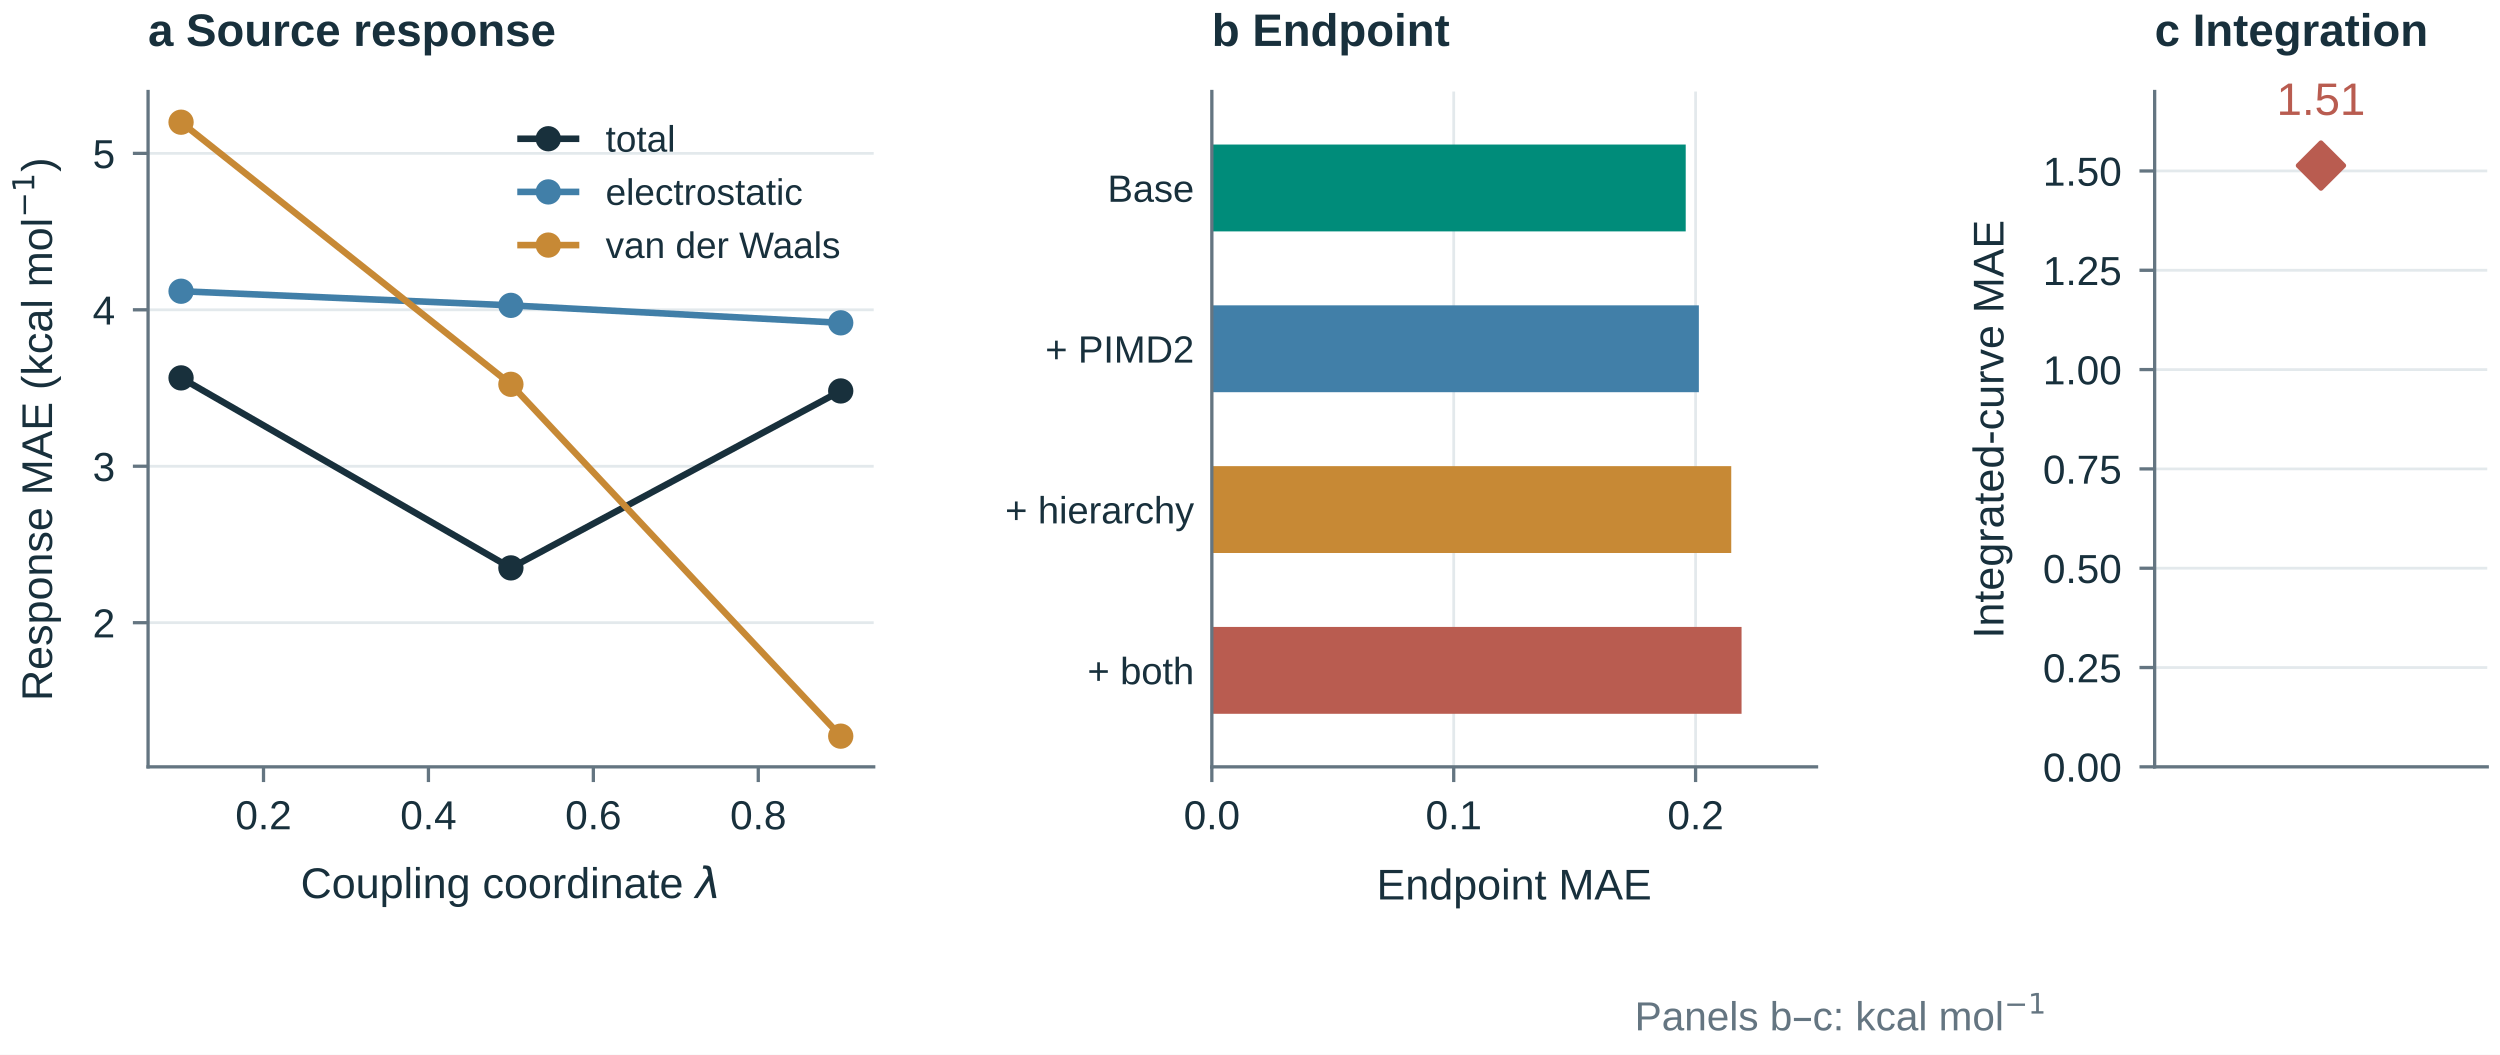
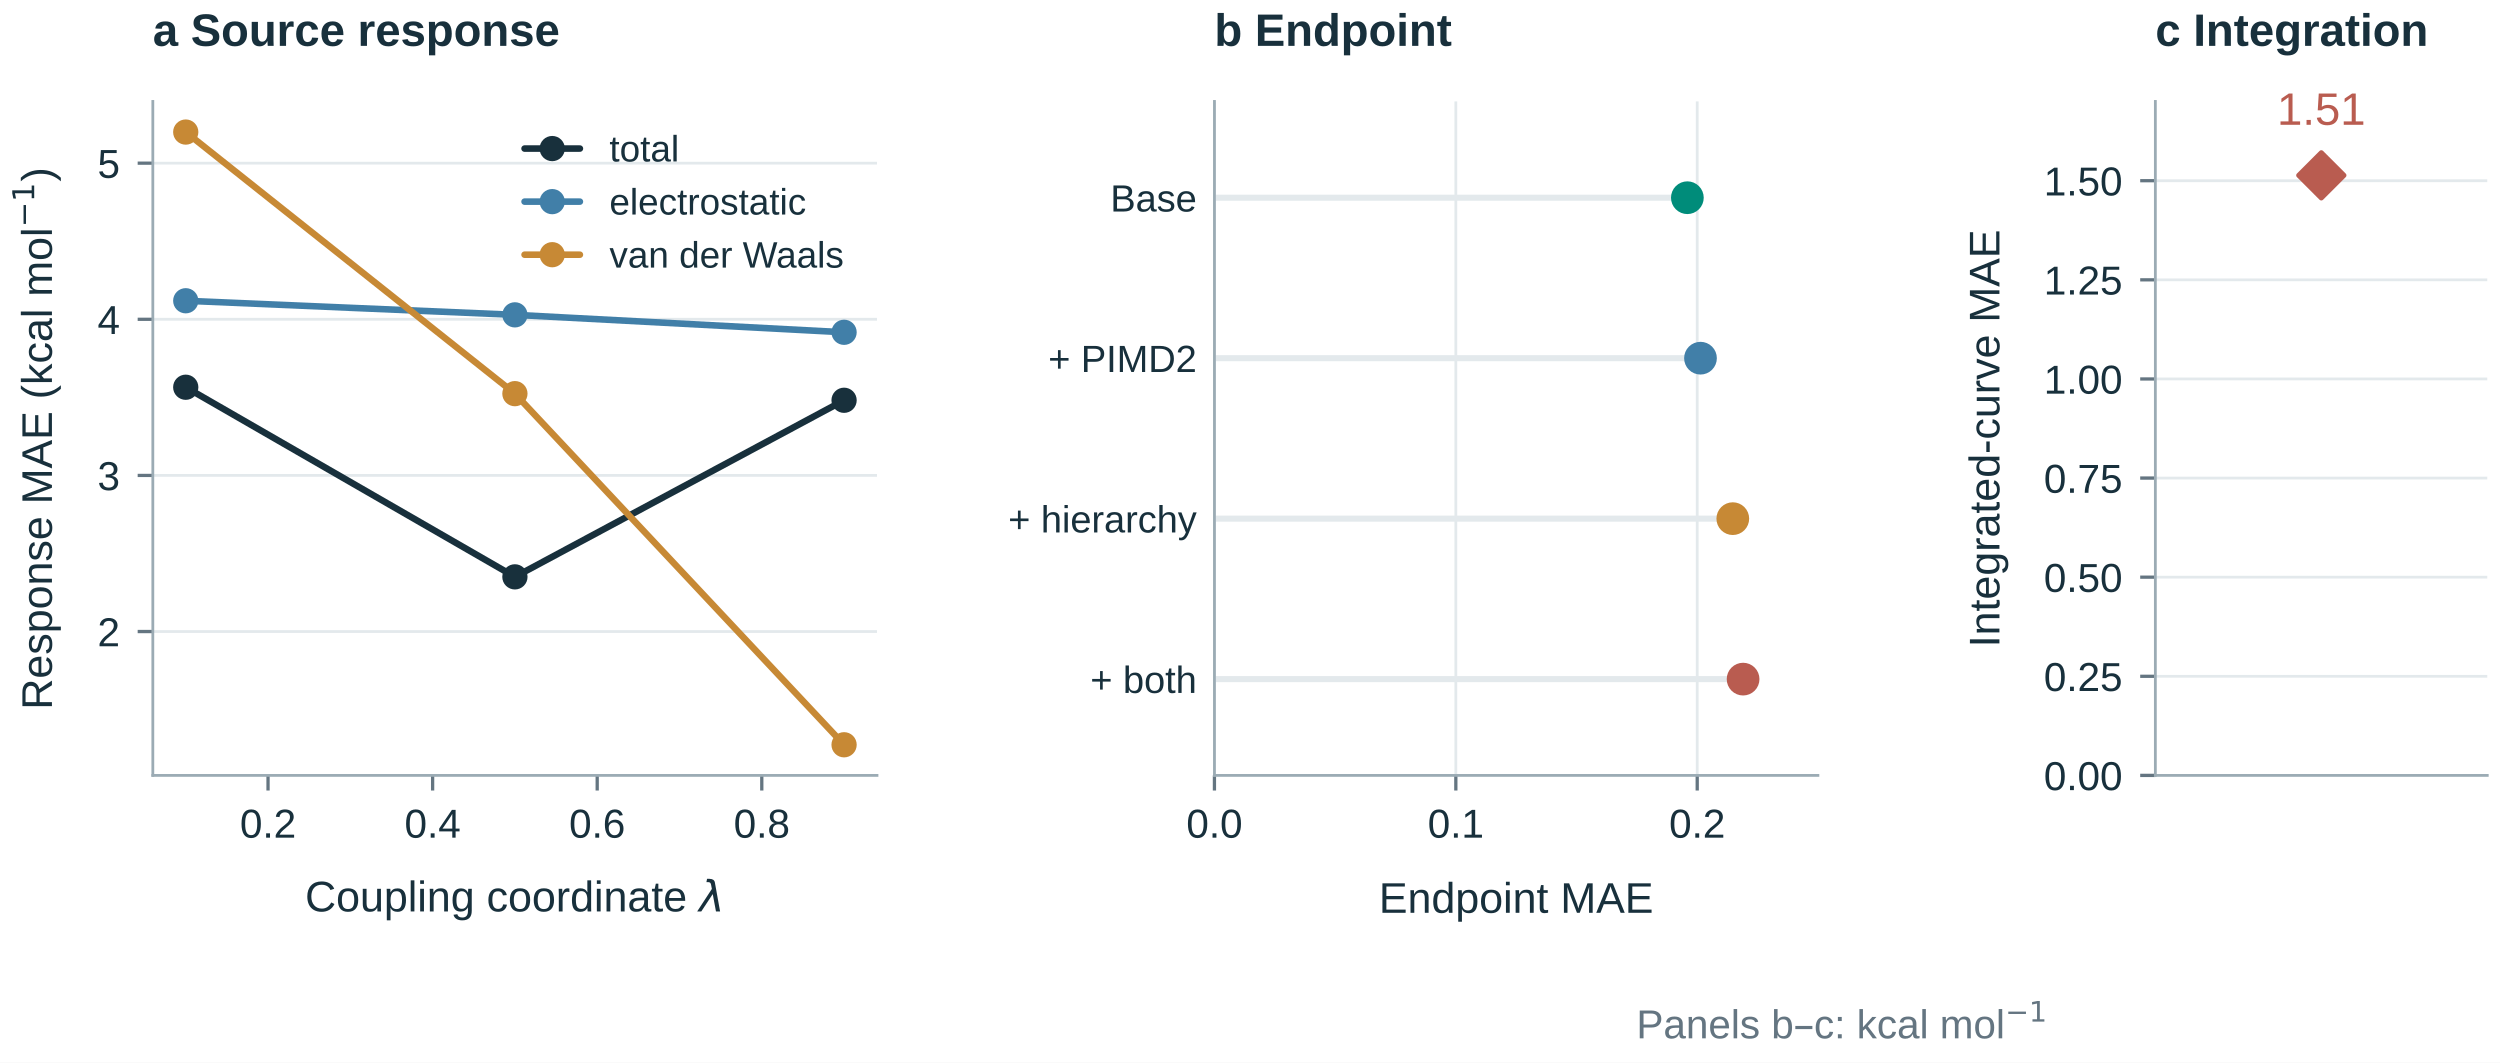
- <svg xmlns="http://www.w3.org/2000/svg" xmlns:xlink="http://www.w3.org/1999/xlink" width="493.748pt" height="208.306pt" viewBox="0 0 493.748 208.306" version="1.1">
+ <svg xmlns="http://www.w3.org/2000/svg" xmlns:xlink="http://www.w3.org/1999/xlink" width="494.748pt" height="210.306pt" viewBox="0 0 494.748 210.306" version="1.1">
  <defs>
    <style type="text/css">*{stroke-linejoin: round; stroke-linecap: butt}</style>
  </defs>
  <g id="figure_1">
    <g id="patch_1">
-       <path d="M 0 208.306 L 493.748 208.306 L 493.748 0 L 0 0 z " style="fill: #ffffff" />
+       <path d="M 0 210.306 L 494.748 210.306 L 494.748 0 L 0 0 z " style="fill: #ffffff" />
    </g>
    <g id="axes_1">
      <g id="patch_2">
-         <path d="M 29.244 151.452 L 172.556 151.452 L 172.556 18.072 L 29.244 18.072 z " style="fill: #ffffff" />
+         <path d="M 30.244 153.452 L 173.556 153.452 L 173.556 20.072 L 30.244 20.072 z " style="fill: #ffffff" />
      </g>
      <g id="matplotlib.axis_1">
        <g id="xtick_1">
          <g id="line2d_1">
            <defs>
              <path id="m44f9ed666f" d="M 0 0 L 0 3 " style="stroke: #647581; stroke-width: 0.65" />
            </defs>
            <g>
-               <use xlink:href="#m44f9ed666f" x="52.043" y="151.452" style="fill: #647581; stroke: #647581; stroke-width: 0.65" />
+               <use xlink:href="#m44f9ed666f" x="53.043" y="153.452" style="fill: #647581; stroke: #647581; stroke-width: 0.65" />
            </g>
          </g>
          <g id="text_1">
-             <text style="font-size: 8px; font-family: 'Arial'; text-anchor: middle; fill: #18303c" x="52.043" y="163.776" transform="rotate(-0 52.0435 163.7765)">0.2</text>
+             <text style="font-size: 8px; font-family: 'Arial'; text-anchor: middle; fill: #18303c" x="53.043" y="165.776" transform="rotate(-0 53.0435 165.7765)">0.2</text>
          </g>
        </g>
        <g id="xtick_2">
          <g id="line2d_2">
            <g>
-               <use xlink:href="#m44f9ed666f" x="84.615" y="151.452" style="fill: #647581; stroke: #647581; stroke-width: 0.65" />
+               <use xlink:href="#m44f9ed666f" x="85.615" y="153.452" style="fill: #647581; stroke: #647581; stroke-width: 0.65" />
            </g>
          </g>
          <g id="text_2">
-             <text style="font-size: 8px; font-family: 'Arial'; text-anchor: middle; fill: #18303c" x="84.615" y="163.776" transform="rotate(-0 84.61457 163.7765)">0.4</text>
+             <text style="font-size: 8px; font-family: 'Arial'; text-anchor: middle; fill: #18303c" x="85.615" y="165.776" transform="rotate(-0 85.61457 165.7765)">0.4</text>
          </g>
        </g>
        <g id="xtick_3">
          <g id="line2d_3">
            <g>
-               <use xlink:href="#m44f9ed666f" x="117.186" y="151.452" style="fill: #647581; stroke: #647581; stroke-width: 0.65" />
+               <use xlink:href="#m44f9ed666f" x="118.186" y="153.452" style="fill: #647581; stroke: #647581; stroke-width: 0.65" />
            </g>
          </g>
          <g id="text_3">
-             <text style="font-size: 8px; font-family: 'Arial'; text-anchor: middle; fill: #18303c" x="117.186" y="163.776" transform="rotate(-0 117.1856 163.7765)">0.6</text>
+             <text style="font-size: 8px; font-family: 'Arial'; text-anchor: middle; fill: #18303c" x="118.186" y="165.776" transform="rotate(-0 118.1856 165.7765)">0.6</text>
          </g>
        </g>
        <g id="xtick_4">
          <g id="line2d_4">
            <g>
-               <use xlink:href="#m44f9ed666f" x="149.757" y="151.452" style="fill: #647581; stroke: #647581; stroke-width: 0.65" />
+               <use xlink:href="#m44f9ed666f" x="150.757" y="153.452" style="fill: #647581; stroke: #647581; stroke-width: 0.65" />
            </g>
          </g>
          <g id="text_4">
-             <text style="font-size: 8px; font-family: 'Arial'; text-anchor: middle; fill: #18303c" x="149.757" y="163.776" transform="rotate(-0 149.7567 163.7765)">0.8</text>
+             <text style="font-size: 8px; font-family: 'Arial'; text-anchor: middle; fill: #18303c" x="150.757" y="165.776" transform="rotate(-0 150.7567 165.7765)">0.8</text>
          </g>
        </g>
        <g id="text_5">
-           <g style="fill: #18303c" transform="translate(59.3776 177.9201)">
+           <g style="fill: #18303c" transform="translate(60.3776 180.9201)">
            <text>
              <tspan x="0" y="-0.547" style="font-size: 8.5px; font-family: 'Arial'; fill: #18303c">C</tspan>
              <tspan x="6.138" y="-0.547" style="font-size: 8.5px; font-family: 'Arial'; fill: #18303c">o</tspan>
              <tspan x="10.866" y="-0.547" style="font-size: 8.5px; font-family: 'Arial'; fill: #18303c">u</tspan>
              <tspan x="15.593" y="-0.547" style="font-size: 8.5px; font-family: 'Arial'; fill: #18303c">p</tspan>
              <tspan x="20.32" y="-0.547" style="font-size: 8.5px; font-family: 'Arial'; fill: #18303c">l</tspan>
              <tspan x="22.209" y="-0.547" style="font-size: 8.5px; font-family: 'Arial'; fill: #18303c">i</tspan>
              <tspan x="24.097" y="-0.547" style="font-size: 8.5px; font-family: 'Arial'; fill: #18303c">n</tspan>
              <tspan x="28.824" y="-0.547" style="font-size: 8.5px; font-family: 'Arial'; fill: #18303c">g</tspan>
              <tspan x="33.552" y="-0.547" style="font-size: 8.5px; font-family: 'Arial'; fill: #18303c"> </tspan>
              <tspan x="35.913" y="-0.547" style="font-size: 8.5px; font-family: 'Arial'; fill: #18303c">c</tspan>
              <tspan x="40.163" y="-0.547" style="font-size: 8.5px; font-family: 'Arial'; fill: #18303c">o</tspan>
              <tspan x="44.891" y="-0.547" style="font-size: 8.5px; font-family: 'Arial'; fill: #18303c">o</tspan>
              <tspan x="49.618" y="-0.547" style="font-size: 8.5px; font-family: 'Arial'; fill: #18303c">r</tspan>
              <tspan x="52.448" y="-0.547" style="font-size: 8.5px; font-family: 'Arial'; fill: #18303c">d</tspan>
              <tspan x="57.176" y="-0.547" style="font-size: 8.5px; font-family: 'Arial'; fill: #18303c">i</tspan>
              <tspan x="59.064" y="-0.547" style="font-size: 8.5px; font-family: 'Arial'; fill: #18303c">n</tspan>
              <tspan x="63.792" y="-0.547" style="font-size: 8.5px; font-family: 'Arial'; fill: #18303c">a</tspan>
              <tspan x="68.519" y="-0.547" style="font-size: 8.5px; font-family: 'Arial'; fill: #18303c">t</tspan>
              <tspan x="70.88" y="-0.547" style="font-size: 8.5px; font-family: 'Arial'; fill: #18303c">e</tspan>
              <tspan x="75.608" y="-0.547" style="font-size: 8.5px; font-family: 'Arial'; fill: #18303c"> </tspan>
              <tspan x="77.969" y="-0.547" style="font-style: oblique; font-size: 8.5px; font-family: 'DejaVu Sans'; fill: #18303c">λ</tspan>
            </text>
          </g>
        </g>
      </g>
      <g id="matplotlib.axis_2">
        <g id="ytick_1">
          <g id="line2d_5">
-             <path d="M 29.244 122.98 L 172.556 122.98 " clip-path="url(#p98611f2ee6)" style="fill: none; stroke: #e3e9ec; stroke-width: 0.55; stroke-linecap: square" />
+             <path d="M 30.244 124.98 L 173.556 124.98 " clip-path="url(#p08228ea391)" style="fill: none; stroke: #e3e9ec; stroke-width: 0.55; stroke-linecap: round" />
          </g>
          <g id="line2d_6">
            <defs>
              <path id="m7fb1962d9d" d="M 0 0 L -3 0 " style="stroke: #647581; stroke-width: 0.65" />
            </defs>
            <g>
-               <use xlink:href="#m7fb1962d9d" x="29.244" y="122.98" style="fill: #647581; stroke: #647581; stroke-width: 0.65" />
+               <use xlink:href="#m7fb1962d9d" x="30.244" y="124.98" style="fill: #647581; stroke: #647581; stroke-width: 0.65" />
            </g>
          </g>
          <g id="text_6">
-             <text style="font-size: 8px; font-family: 'Arial'; text-anchor: end; fill: #18303c" x="22.744" y="125.892" transform="rotate(-0 22.74375 125.8919)">2</text>
+             <text style="font-size: 8px; font-family: 'Arial'; text-anchor: end; fill: #18303c" x="23.744" y="127.892" transform="rotate(-0 23.74375 127.8919)">2</text>
          </g>
        </g>
        <g id="ytick_2">
          <g id="line2d_7">
-             <path d="M 29.244 92.083 L 172.556 92.083 " clip-path="url(#p98611f2ee6)" style="fill: none; stroke: #e3e9ec; stroke-width: 0.55; stroke-linecap: square" />
+             <path d="M 30.244 94.083 L 173.556 94.083 " clip-path="url(#p08228ea391)" style="fill: none; stroke: #e3e9ec; stroke-width: 0.55; stroke-linecap: round" />
          </g>
          <g id="line2d_8">
            <g>
-               <use xlink:href="#m7fb1962d9d" x="29.244" y="92.083" style="fill: #647581; stroke: #647581; stroke-width: 0.65" />
+               <use xlink:href="#m7fb1962d9d" x="30.244" y="94.083" style="fill: #647581; stroke: #647581; stroke-width: 0.65" />
            </g>
          </g>
          <g id="text_7">
-             <text style="font-size: 8px; font-family: 'Arial'; text-anchor: end; fill: #18303c" x="22.744" y="94.995" transform="rotate(-0 22.74375 94.99487)">3</text>
+             <text style="font-size: 8px; font-family: 'Arial'; text-anchor: end; fill: #18303c" x="23.744" y="96.995" transform="rotate(-0 23.74375 96.99487)">3</text>
          </g>
        </g>
        <g id="ytick_3">
          <g id="line2d_9">
-             <path d="M 29.244 61.186 L 172.556 61.186 " clip-path="url(#p98611f2ee6)" style="fill: none; stroke: #e3e9ec; stroke-width: 0.55; stroke-linecap: square" />
+             <path d="M 30.244 63.186 L 173.556 63.186 " clip-path="url(#p08228ea391)" style="fill: none; stroke: #e3e9ec; stroke-width: 0.55; stroke-linecap: round" />
          </g>
          <g id="line2d_10">
            <g>
-               <use xlink:href="#m7fb1962d9d" x="29.244" y="61.186" style="fill: #647581; stroke: #647581; stroke-width: 0.65" />
+               <use xlink:href="#m7fb1962d9d" x="30.244" y="63.186" style="fill: #647581; stroke: #647581; stroke-width: 0.65" />
            </g>
          </g>
          <g id="text_8">
-             <text style="font-size: 8px; font-family: 'Arial'; text-anchor: end; fill: #18303c" x="22.744" y="64.098" transform="rotate(-0 22.74375 64.09786)">4</text>
+             <text style="font-size: 8px; font-family: 'Arial'; text-anchor: end; fill: #18303c" x="23.744" y="66.098" transform="rotate(-0 23.74375 66.09786)">4</text>
          </g>
        </g>
        <g id="ytick_4">
          <g id="line2d_11">
-             <path d="M 29.244 30.289 L 172.556 30.289 " clip-path="url(#p98611f2ee6)" style="fill: none; stroke: #e3e9ec; stroke-width: 0.55; stroke-linecap: square" />
+             <path d="M 30.244 32.289 L 173.556 32.289 " clip-path="url(#p08228ea391)" style="fill: none; stroke: #e3e9ec; stroke-width: 0.55; stroke-linecap: round" />
          </g>
          <g id="line2d_12">
            <g>
-               <use xlink:href="#m7fb1962d9d" x="29.244" y="30.289" style="fill: #647581; stroke: #647581; stroke-width: 0.65" />
+               <use xlink:href="#m7fb1962d9d" x="30.244" y="32.289" style="fill: #647581; stroke: #647581; stroke-width: 0.65" />
            </g>
          </g>
          <g id="text_9">
-             <text style="font-size: 8px; font-family: 'Arial'; text-anchor: end; fill: #18303c" x="22.744" y="33.201" transform="rotate(-0 22.74375 33.20085)">5</text>
+             <text style="font-size: 8px; font-family: 'Arial'; text-anchor: end; fill: #18303c" x="23.744" y="35.201" transform="rotate(-0 23.74375 35.20085)">5</text>
          </g>
        </g>
        <g id="text_10">
-           <g style="fill: #18303c" transform="translate(10.425 138.4397) rotate(-90)">
+           <g style="fill: #18303c" transform="translate(10.425 140.4397) rotate(-90)">
            <text>
              <tspan x="0" y="-0.147" style="font-size: 8.5px; font-family: 'Arial'; fill: #18303c">R</tspan>
              <tspan x="6.138" y="-0.147" style="font-size: 8.5px; font-family: 'Arial'; fill: #18303c">e</tspan>
              <tspan x="10.866" y="-0.147" style="font-size: 8.5px; font-family: 'Arial'; fill: #18303c">s</tspan>
              <tspan x="15.116" y="-0.147" style="font-size: 8.5px; font-family: 'Arial'; fill: #18303c">p</tspan>
              <tspan x="19.843" y="-0.147" style="font-size: 8.5px; font-family: 'Arial'; fill: #18303c">o</tspan>
              <tspan x="24.57" y="-0.147" style="font-size: 8.5px; font-family: 'Arial'; fill: #18303c">n</tspan>
              <tspan x="29.298" y="-0.147" style="font-size: 8.5px; font-family: 'Arial'; fill: #18303c">s</tspan>
              <tspan x="33.548" y="-0.147" style="font-size: 8.5px; font-family: 'Arial'; fill: #18303c">e</tspan>
              <tspan x="38.275" y="-0.147" style="font-size: 8.5px; font-family: 'Arial'; fill: #18303c"> </tspan>
              <tspan x="40.636" y="-0.147" style="font-size: 8.5px; font-family: 'Arial'; fill: #18303c">M</tspan>
              <tspan x="47.717" y="-0.147" style="font-size: 8.5px; font-family: 'Arial'; fill: #18303c">A</tspan>
              <tspan x="53.386" y="-0.147" style="font-size: 8.5px; font-family: 'Arial'; fill: #18303c">E</tspan>
              <tspan x="59.056" y="-0.147" style="font-size: 8.5px; font-family: 'Arial'; fill: #18303c"> </tspan>
              <tspan x="61.417" y="-0.147" style="font-size: 8.5px; font-family: 'Arial'; fill: #18303c">(</tspan>
              <tspan x="64.248" y="-0.147" style="font-size: 8.5px; font-family: 'Arial'; fill: #18303c">k</tspan>
              <tspan x="68.498" y="-0.147" style="font-size: 8.5px; font-family: 'Arial'; fill: #18303c">c</tspan>
              <tspan x="72.748" y="-0.147" style="font-size: 8.5px; font-family: 'Arial'; fill: #18303c">a</tspan>
              <tspan x="77.475" y="-0.147" style="font-size: 8.5px; font-family: 'Arial'; fill: #18303c">l</tspan>
              <tspan x="79.364" y="-0.147" style="font-size: 8.5px; font-family: 'Arial'; fill: #18303c"> </tspan>
              <tspan x="81.725" y="-0.147" style="font-size: 8.5px; font-family: 'Arial'; fill: #18303c">m</tspan>
              <tspan x="88.806" y="-0.147" style="font-size: 8.5px; font-family: 'Arial'; fill: #18303c">o</tspan>
              <tspan x="93.533" y="-0.147" style="font-size: 8.5px; font-family: 'Arial'; fill: #18303c">l</tspan>
              <tspan x="104.506" y="-0.147" style="font-size: 8.5px; font-family: 'Arial'; fill: #18303c">)</tspan>
              <tspan x="95.503" y="-3.658" style="font-size: 5.95px; font-family: 'DejaVu Sans'; fill: #18303c">−</tspan>
              <tspan x="100.488" y="-3.658" style="font-size: 5.95px; font-family: 'DejaVu Sans'; fill: #18303c">1</tspan>
            </text>
          </g>
        </g>
      </g>
      <g id="line2d_13">
-         <path d="M 35.758 74.634 L 100.9 112.16 L 166.042 77.214 " clip-path="url(#p98611f2ee6)" style="fill: none; stroke: #18303c; stroke-width: 1.3; stroke-linecap: square" />
+         <path d="M 36.758 76.634 L 101.9 114.16 L 167.042 79.214 " clip-path="url(#p08228ea391)" style="fill: none; stroke: #18303c; stroke-width: 1.3; stroke-linecap: round" />
        <defs>
          <path id="m10d2d07905" d="M 0 2 C 0.53 2 1.039 1.789 1.414 1.414 C 1.789 1.039 2 0.53 2 0 C 2 -0.53 1.789 -1.039 1.414 -1.414 C 1.039 -1.789 0.53 -2 0 -2 C -0.53 -2 -1.039 -1.789 -1.414 -1.414 C -1.789 -1.039 -2 -0.53 -2 0 C -2 0.53 -1.789 1.039 -1.414 1.414 C -1.039 1.789 -0.53 2 0 2 z " style="stroke: #18303c" />
        </defs>
-         <g clip-path="url(#p98611f2ee6)">
-           <use xlink:href="#m10d2d07905" x="35.758" y="74.634" style="fill: #18303c; stroke: #18303c" />
-           <use xlink:href="#m10d2d07905" x="100.9" y="112.16" style="fill: #18303c; stroke: #18303c" />
-           <use xlink:href="#m10d2d07905" x="166.042" y="77.214" style="fill: #18303c; stroke: #18303c" />
+         <g clip-path="url(#p08228ea391)">
+           <use xlink:href="#m10d2d07905" x="36.758" y="76.634" style="fill: #18303c; stroke: #18303c" />
+           <use xlink:href="#m10d2d07905" x="101.9" y="114.16" style="fill: #18303c; stroke: #18303c" />
+           <use xlink:href="#m10d2d07905" x="167.042" y="79.214" style="fill: #18303c; stroke: #18303c" />
        </g>
      </g>
      <g id="line2d_14">
-         <path d="M 35.758 57.519 L 100.9 60.309 L 166.042 63.76 " clip-path="url(#p98611f2ee6)" style="fill: none; stroke: #417fa8; stroke-width: 1.3; stroke-linecap: square" />
+         <path d="M 36.758 59.519 L 101.9 62.309 L 167.042 65.76 " clip-path="url(#p08228ea391)" style="fill: none; stroke: #417fa8; stroke-width: 1.3; stroke-linecap: round" />
        <defs>
          <path id="m292a887be9" d="M 0 2 C 0.53 2 1.039 1.789 1.414 1.414 C 1.789 1.039 2 0.53 2 0 C 2 -0.53 1.789 -1.039 1.414 -1.414 C 1.039 -1.789 0.53 -2 0 -2 C -0.53 -2 -1.039 -1.789 -1.414 -1.414 C -1.789 -1.039 -2 -0.53 -2 0 C -2 0.53 -1.789 1.039 -1.414 1.414 C -1.039 1.789 -0.53 2 0 2 z " style="stroke: #417fa8" />
        </defs>
-         <g clip-path="url(#p98611f2ee6)">
-           <use xlink:href="#m292a887be9" x="35.758" y="57.519" style="fill: #417fa8; stroke: #417fa8" />
-           <use xlink:href="#m292a887be9" x="100.9" y="60.309" style="fill: #417fa8; stroke: #417fa8" />
-           <use xlink:href="#m292a887be9" x="166.042" y="63.76" style="fill: #417fa8; stroke: #417fa8" />
+         <g clip-path="url(#p08228ea391)">
+           <use xlink:href="#m292a887be9" x="36.758" y="59.519" style="fill: #417fa8; stroke: #417fa8" />
+           <use xlink:href="#m292a887be9" x="101.9" y="62.309" style="fill: #417fa8; stroke: #417fa8" />
+           <use xlink:href="#m292a887be9" x="167.042" y="65.76" style="fill: #417fa8; stroke: #417fa8" />
        </g>
      </g>
      <g id="line2d_15">
-         <path d="M 35.758 24.135 L 100.9 75.903 L 166.042 145.39 " clip-path="url(#p98611f2ee6)" style="fill: none; stroke: #c78935; stroke-width: 1.3; stroke-linecap: square" />
+         <path d="M 36.758 26.135 L 101.9 77.903 L 167.042 147.39 " clip-path="url(#p08228ea391)" style="fill: none; stroke: #c78935; stroke-width: 1.3; stroke-linecap: round" />
        <defs>
          <path id="m14c035b982" d="M 0 2 C 0.53 2 1.039 1.789 1.414 1.414 C 1.789 1.039 2 0.53 2 0 C 2 -0.53 1.789 -1.039 1.414 -1.414 C 1.039 -1.789 0.53 -2 0 -2 C -0.53 -2 -1.039 -1.789 -1.414 -1.414 C -1.789 -1.039 -2 -0.53 -2 0 C -2 0.53 -1.789 1.039 -1.414 1.414 C -1.039 1.789 -0.53 2 0 2 z " style="stroke: #c78935" />
        </defs>
-         <g clip-path="url(#p98611f2ee6)">
-           <use xlink:href="#m14c035b982" x="35.758" y="24.135" style="fill: #c78935; stroke: #c78935" />
-           <use xlink:href="#m14c035b982" x="100.9" y="75.903" style="fill: #c78935; stroke: #c78935" />
-           <use xlink:href="#m14c035b982" x="166.042" y="145.39" style="fill: #c78935; stroke: #c78935" />
+         <g clip-path="url(#p08228ea391)">
+           <use xlink:href="#m14c035b982" x="36.758" y="26.135" style="fill: #c78935; stroke: #c78935" />
+           <use xlink:href="#m14c035b982" x="101.9" y="77.903" style="fill: #c78935; stroke: #c78935" />
+           <use xlink:href="#m14c035b982" x="167.042" y="147.39" style="fill: #c78935; stroke: #c78935" />
        </g>
      </g>
      <g id="patch_3">
-         <path d="M 29.244 151.452 L 29.244 18.072 " style="fill: none; stroke: #647581; stroke-width: 0.65; stroke-linejoin: miter; stroke-linecap: square" />
+         <path d="M 30.244 153.452 L 30.244 20.072 " style="fill: none; stroke: #9babb4; stroke-width: 0.55; stroke-linejoin: miter; stroke-linecap: square" />
      </g>
      <g id="patch_4">
-         <path d="M 29.244 151.452 L 172.556 151.452 " style="fill: none; stroke: #647581; stroke-width: 0.65; stroke-linejoin: miter; stroke-linecap: square" />
+         <path d="M 30.244 153.452 L 173.556 153.452 " style="fill: none; stroke: #9babb4; stroke-width: 0.55; stroke-linejoin: miter; stroke-linecap: square" />
      </g>
      <g id="text_11">
-         <text style="font-weight: 700; font-size: 9px; font-family: 'Arial'; text-anchor: start; fill: #18303c" x="29.244" y="9.072" transform="rotate(-0 29.24375 9.072246)">a  Source response</text>
+         <text style="font-weight: 700; font-size: 9px; font-family: 'Arial'; text-anchor: start; fill: #18303c" x="30.244" y="9.072" transform="rotate(-0 30.24375 9.072246)">a  Source response</text>
      </g>
      <g id="legend_1">
        <g id="line2d_16">
-           <path d="M 102.811 27.402 L 108.286 27.402 L 113.761 27.402 " style="fill: none; stroke: #18303c; stroke-width: 1.3; stroke-linecap: square" />
+           <path d="M 103.811 29.402 L 109.286 29.402 L 114.761 29.402 " style="fill: none; stroke: #18303c; stroke-width: 1.3; stroke-linecap: round" />
          <g>
-             <use xlink:href="#m10d2d07905" x="108.286" y="27.402" style="fill: #18303c; stroke: #18303c" />
+             <use xlink:href="#m10d2d07905" x="109.286" y="29.402" style="fill: #18303c; stroke: #18303c" />
          </g>
        </g>
        <g id="text_12">
-           <text style="font-size: 7.3px; font-family: 'Arial'; text-anchor: start; fill: #18303c" x="119.601" y="29.957" transform="rotate(-0 119.6006 29.95685)">total</text>
+           <text style="font-size: 7.3px; font-family: 'Arial'; text-anchor: start; fill: #18303c" x="120.601" y="31.957" transform="rotate(-0 120.6006 31.95685)">total</text>
        </g>
        <g id="line2d_17">
-           <path d="M 102.811 37.903 L 108.286 37.903 L 113.761 37.903 " style="fill: none; stroke: #417fa8; stroke-width: 1.3; stroke-linecap: square" />
+           <path d="M 103.811 39.903 L 109.286 39.903 L 114.761 39.903 " style="fill: none; stroke: #417fa8; stroke-width: 1.3; stroke-linecap: round" />
          <g>
-             <use xlink:href="#m292a887be9" x="108.286" y="37.903" style="fill: #417fa8; stroke: #417fa8" />
+             <use xlink:href="#m292a887be9" x="109.286" y="39.903" style="fill: #417fa8; stroke: #417fa8" />
          </g>
        </g>
        <g id="text_13">
-           <text style="font-size: 7.3px; font-family: 'Arial'; text-anchor: start; fill: #18303c" x="119.601" y="40.458" transform="rotate(-0 119.6006 40.45773)">electrostatic</text>
+           <text style="font-size: 7.3px; font-family: 'Arial'; text-anchor: start; fill: #18303c" x="120.601" y="42.458" transform="rotate(-0 120.6006 42.45773)">electrostatic</text>
        </g>
        <g id="line2d_18">
-           <path d="M 102.811 48.404 L 108.286 48.404 L 113.761 48.404 " style="fill: none; stroke: #c78935; stroke-width: 1.3; stroke-linecap: square" />
+           <path d="M 103.811 50.404 L 109.286 50.404 L 114.761 50.404 " style="fill: none; stroke: #c78935; stroke-width: 1.3; stroke-linecap: round" />
          <g>
-             <use xlink:href="#m14c035b982" x="108.286" y="48.404" style="fill: #c78935; stroke: #c78935" />
+             <use xlink:href="#m14c035b982" x="109.286" y="50.404" style="fill: #c78935; stroke: #c78935" />
          </g>
        </g>
        <g id="text_14">
-           <text style="font-size: 7.3px; font-family: 'Arial'; text-anchor: start; fill: #18303c" x="119.601" y="50.959" transform="rotate(-0 119.6006 50.9586)">van der Waals</text>
+           <text style="font-size: 7.3px; font-family: 'Arial'; text-anchor: start; fill: #18303c" x="120.601" y="52.959" transform="rotate(-0 120.6006 52.9586)">van der Waals</text>
        </g>
      </g>
    </g>
    <g id="axes_2">
      <g id="patch_5">
-         <path d="M 239.336 151.452 L 358.763 151.452 L 358.763 18.072 L 239.336 18.072 z " style="fill: #ffffff" />
+         <path d="M 240.336 153.452 L 359.763 153.452 L 359.763 20.072 L 240.336 20.072 z " style="fill: #ffffff" />
      </g>
      <g id="matplotlib.axis_3">
        <g id="xtick_5">
          <g id="line2d_19">
-             <path d="M 239.336 151.452 L 239.336 18.072 " clip-path="url(#p50e947e4dd)" style="fill: none; stroke: #e3e9ec; stroke-width: 0.55; stroke-linecap: square" />
+             <path d="M 240.336 153.452 L 240.336 20.072 " clip-path="url(#p9ca9d82f48)" style="fill: none; stroke: #e3e9ec; stroke-width: 0.55; stroke-linecap: round" />
          </g>
          <g id="line2d_20">
            <g>
-               <use xlink:href="#m44f9ed666f" x="239.336" y="151.452" style="fill: #647581; stroke: #647581; stroke-width: 0.65" />
+               <use xlink:href="#m44f9ed666f" x="240.336" y="153.452" style="fill: #647581; stroke: #647581; stroke-width: 0.65" />
            </g>
          </g>
          <g id="text_15">
-             <text style="font-size: 8px; font-family: 'Arial'; text-anchor: middle; fill: #18303c" x="239.336" y="163.776" transform="rotate(-0 239.3362 163.7765)">0.0</text>
+             <text style="font-size: 8px; font-family: 'Arial'; text-anchor: middle; fill: #18303c" x="240.336" y="165.776" transform="rotate(-0 240.3362 165.7765)">0.0</text>
          </g>
        </g>
        <g id="xtick_6">
          <g id="line2d_21">
-             <path d="M 287.107 151.452 L 287.107 18.072 " clip-path="url(#p50e947e4dd)" style="fill: none; stroke: #e3e9ec; stroke-width: 0.55; stroke-linecap: square" />
+             <path d="M 288.107 153.452 L 288.107 20.072 " clip-path="url(#p9ca9d82f48)" style="fill: none; stroke: #e3e9ec; stroke-width: 0.55; stroke-linecap: round" />
          </g>
          <g id="line2d_22">
            <g>
-               <use xlink:href="#m44f9ed666f" x="287.107" y="151.452" style="fill: #647581; stroke: #647581; stroke-width: 0.65" />
+               <use xlink:href="#m44f9ed666f" x="288.107" y="153.452" style="fill: #647581; stroke: #647581; stroke-width: 0.65" />
            </g>
          </g>
          <g id="text_16">
-             <text style="font-size: 8px; font-family: 'Arial'; text-anchor: middle; fill: #18303c" x="287.107" y="163.776" transform="rotate(-0 287.1071 163.7765)">0.1</text>
+             <text style="font-size: 8px; font-family: 'Arial'; text-anchor: middle; fill: #18303c" x="288.107" y="165.776" transform="rotate(-0 288.1071 165.7765)">0.1</text>
          </g>
        </g>
        <g id="xtick_7">
          <g id="line2d_23">
-             <path d="M 334.878 151.452 L 334.878 18.072 " clip-path="url(#p50e947e4dd)" style="fill: none; stroke: #e3e9ec; stroke-width: 0.55; stroke-linecap: square" />
+             <path d="M 335.878 153.452 L 335.878 20.072 " clip-path="url(#p9ca9d82f48)" style="fill: none; stroke: #e3e9ec; stroke-width: 0.55; stroke-linecap: round" />
          </g>
          <g id="line2d_24">
            <g>
-               <use xlink:href="#m44f9ed666f" x="334.878" y="151.452" style="fill: #647581; stroke: #647581; stroke-width: 0.65" />
+               <use xlink:href="#m44f9ed666f" x="335.878" y="153.452" style="fill: #647581; stroke: #647581; stroke-width: 0.65" />
            </g>
          </g>
          <g id="text_17">
-             <text style="font-size: 8px; font-family: 'Arial'; text-anchor: middle; fill: #18303c" x="334.878" y="163.776" transform="rotate(-0 334.878 163.7765)">0.2</text>
+             <text style="font-size: 8px; font-family: 'Arial'; text-anchor: middle; fill: #18303c" x="335.878" y="165.776" transform="rotate(-0 335.878 165.7765)">0.2</text>
          </g>
        </g>
        <g id="text_18">
-           <text style="font-size: 8.5px; font-family: 'Arial'; text-anchor: middle; fill: #18303c" x="299.05" y="177.648" transform="rotate(-0 299.0498 177.6483)">Endpoint MAE</text>
+           <text style="font-size: 8.5px; font-family: 'Arial'; text-anchor: middle; fill: #18303c" x="300.05" y="180.648" transform="rotate(-0 300.0498 180.6483)">Endpoint MAE</text>
        </g>
      </g>
      <g id="matplotlib.axis_4">
        <g id="ytick_5">
          <g id="line2d_25" />
          <g id="text_19">
-             <text style="font-size: 7.5px; font-family: 'Arial'; text-anchor: end; fill: #18303c" x="235.836" y="39.857" transform="rotate(-0 235.8362 39.85663)">Base</text>
+             <text style="font-size: 7.5px; font-family: 'Arial'; text-anchor: end; fill: #18303c" x="236.836" y="41.857" transform="rotate(-0 236.8362 41.85663)">Base</text>
          </g>
        </g>
        <g id="ytick_6">
          <g id="line2d_26" />
          <g id="text_20">
-             <text style="font-size: 7.5px; font-family: 'Arial'; text-anchor: end; fill: #18303c" x="235.836" y="71.614" transform="rotate(-0 235.8362 71.61378)">+ PIMD2</text>
+             <text style="font-size: 7.5px; font-family: 'Arial'; text-anchor: end; fill: #18303c" x="236.836" y="73.614" transform="rotate(-0 236.8362 73.61378)">+ PIMD2</text>
          </g>
        </g>
        <g id="ytick_7">
          <g id="line2d_27" />
          <g id="text_21">
-             <text style="font-size: 7.5px; font-family: 'Arial'; text-anchor: end; fill: #18303c" x="235.836" y="103.371" transform="rotate(-0 235.8362 103.3709)">+ hierarchy</text>
+             <text style="font-size: 7.5px; font-family: 'Arial'; text-anchor: end; fill: #18303c" x="236.836" y="105.371" transform="rotate(-0 236.8362 105.3709)">+ hierarchy</text>
          </g>
        </g>
        <g id="ytick_8">
          <g id="line2d_28" />
          <g id="text_22">
-             <text style="font-size: 7.5px; font-family: 'Arial'; text-anchor: end; fill: #18303c" x="235.836" y="135.128" transform="rotate(-0 235.8362 135.1281)">+ both</text>
-           </g>
-         </g>
+             <text style="font-size: 7.5px; font-family: 'Arial'; text-anchor: end; fill: #18303c" x="236.836" y="137.128" transform="rotate(-0 236.8362 137.1281)">+ both</text>
+           </g>
+         </g>
+       </g>
+       <g id="LineCollection_1">
+         <path d="M 240.336 39.127 L 333.928 39.127 " clip-path="url(#p9ca9d82f48)" style="fill: none; stroke: #e3e9ec; stroke-width: 1.2" />
+         <path d="M 240.336 70.884 L 336.525 70.884 " clip-path="url(#p9ca9d82f48)" style="fill: none; stroke: #e3e9ec; stroke-width: 1.2" />
+         <path d="M 240.336 102.641 L 342.92 102.641 " clip-path="url(#p9ca9d82f48)" style="fill: none; stroke: #e3e9ec; stroke-width: 1.2" />
+         <path d="M 240.336 134.398 L 344.957 134.398 " clip-path="url(#p9ca9d82f48)" style="fill: none; stroke: #e3e9ec; stroke-width: 1.2" />
      </g>
      <g id="patch_6">
-         <path d="M 239.336 28.552 L 332.928 28.552 L 332.928 45.701 L 239.336 45.701 z " clip-path="url(#p50e947e4dd)" style="fill: #008c7a" />
+         <path d="M 240.336 153.452 L 240.336 20.072 " style="fill: none; stroke: #9babb4; stroke-width: 0.55; stroke-linejoin: miter; stroke-linecap: square" />
      </g>
      <g id="patch_7">
-         <path d="M 239.336 60.309 L 335.525 60.309 L 335.525 77.458 L 239.336 77.458 z " clip-path="url(#p50e947e4dd)" style="fill: #417fa8" />
-       </g>
-       <g id="patch_8">
-         <path d="M 239.336 92.066 L 341.92 92.066 L 341.92 109.215 L 239.336 109.215 z " clip-path="url(#p50e947e4dd)" style="fill: #c78935" />
-       </g>
-       <g id="patch_9">
-         <path d="M 239.336 123.824 L 343.957 123.824 L 343.957 140.972 L 239.336 140.972 z " clip-path="url(#p50e947e4dd)" style="fill: #b95c50" />
-       </g>
-       <g id="patch_10">
-         <path d="M 239.336 151.452 L 239.336 18.072 " style="fill: none; stroke: #647581; stroke-width: 0.65; stroke-linejoin: miter; stroke-linecap: square" />
-       </g>
-       <g id="patch_11">
-         <path d="M 239.336 151.452 L 358.763 151.452 " style="fill: none; stroke: #647581; stroke-width: 0.65; stroke-linejoin: miter; stroke-linecap: square" />
+         <path d="M 240.336 153.452 L 359.763 153.452 " style="fill: none; stroke: #9babb4; stroke-width: 0.55; stroke-linejoin: miter; stroke-linecap: square" />
+       </g>
+       <g id="PathCollection_1">
+         <defs>
+           <path id="C0_0_6a8782b7ce" d="M 0 2.739 C 0.726 2.739 1.423 2.45 1.936 1.936 C 2.45 1.423 2.739 0.726 2.739 -0 C 2.739 -0.726 2.45 -1.423 1.936 -1.936 C 1.423 -2.45 0.726 -2.739 0 -2.739 C -0.726 -2.739 -1.423 -2.45 -1.936 -1.936 C -2.45 -1.423 -2.739 -0.726 -2.739 0 C -2.739 0.726 -2.45 1.423 -1.936 1.936 C -1.423 2.45 -0.726 2.739 0 2.739 z " />
+         </defs>
+         <g clip-path="url(#p9ca9d82f48)">
+           <use xlink:href="#C0_0_6a8782b7ce" x="333.928" y="39.127" style="fill: #008c7a; stroke: #008c7a" />
+         </g>
+         <g clip-path="url(#p9ca9d82f48)">
+           <use xlink:href="#C0_0_6a8782b7ce" x="336.525" y="70.884" style="fill: #417fa8; stroke: #417fa8" />
+         </g>
+         <g clip-path="url(#p9ca9d82f48)">
+           <use xlink:href="#C0_0_6a8782b7ce" x="342.92" y="102.641" style="fill: #c78935; stroke: #c78935" />
+         </g>
+         <g clip-path="url(#p9ca9d82f48)">
+           <use xlink:href="#C0_0_6a8782b7ce" x="344.957" y="134.398" style="fill: #b95c50; stroke: #b95c50" />
+         </g>
      </g>
      <g id="text_23">
-         <text style="font-weight: 700; font-size: 9px; font-family: 'Arial'; text-anchor: start; fill: #18303c" x="239.336" y="9.072" transform="rotate(-0 239.3362 9.072246)">b  Endpoint</text>
+         <text style="font-weight: 700; font-size: 9px; font-family: 'Arial'; text-anchor: start; fill: #18303c" x="240.336" y="9.072" transform="rotate(-0 240.3362 9.072246)">b  Endpoint</text>
      </g>
    </g>
    <g id="axes_3">
-       <g id="patch_12">
-         <path d="M 425.543 151.452 L 491.228 151.452 L 491.228 18.072 L 425.543 18.072 z " style="fill: #ffffff" />
+       <g id="patch_8">
+         <path d="M 426.543 153.452 L 492.228 153.452 L 492.228 20.072 L 426.543 20.072 z " style="fill: #ffffff" />
      </g>
      <g id="matplotlib.axis_5" />
      <g id="matplotlib.axis_6">
        <g id="ytick_9">
          <g id="line2d_29">
-             <path d="M 425.543 151.452 L 491.228 151.452 " clip-path="url(#pd1a4985cee)" style="fill: none; stroke: #e3e9ec; stroke-width: 0.55; stroke-linecap: square" />
+             <path d="M 426.543 153.452 L 492.228 153.452 " clip-path="url(#pc9e81aecf4)" style="fill: none; stroke: #e3e9ec; stroke-width: 0.55; stroke-linecap: round" />
          </g>
          <g id="line2d_30">
            <g>
-               <use xlink:href="#m7fb1962d9d" x="425.543" y="151.452" style="fill: #647581; stroke: #647581; stroke-width: 0.65" />
+               <use xlink:href="#m7fb1962d9d" x="426.543" y="153.452" style="fill: #647581; stroke: #647581; stroke-width: 0.65" />
            </g>
          </g>
          <g id="text_24">
-             <text style="font-size: 8px; font-family: 'Arial'; text-anchor: end; fill: #18303c" x="419.043" y="154.364" transform="rotate(-0 419.0432 154.3644)">0.00</text>
+             <text style="font-size: 8px; font-family: 'Arial'; text-anchor: end; fill: #18303c" x="420.043" y="156.364" transform="rotate(-0 420.0432 156.3644)">0.00</text>
          </g>
        </g>
        <g id="ytick_10">
          <g id="line2d_31">
-             <path d="M 425.543 131.838 L 491.228 131.838 " clip-path="url(#pd1a4985cee)" style="fill: none; stroke: #e3e9ec; stroke-width: 0.55; stroke-linecap: square" />
+             <path d="M 426.543 133.838 L 492.228 133.838 " clip-path="url(#pc9e81aecf4)" style="fill: none; stroke: #e3e9ec; stroke-width: 0.55; stroke-linecap: round" />
          </g>
          <g id="line2d_32">
            <g>
-               <use xlink:href="#m7fb1962d9d" x="425.543" y="131.838" style="fill: #647581; stroke: #647581; stroke-width: 0.65" />
+               <use xlink:href="#m7fb1962d9d" x="426.543" y="133.838" style="fill: #647581; stroke: #647581; stroke-width: 0.65" />
            </g>
          </g>
          <g id="text_25">
-             <text style="font-size: 8px; font-family: 'Arial'; text-anchor: end; fill: #18303c" x="419.043" y="134.75" transform="rotate(-0 419.0432 134.7497)">0.25</text>
+             <text style="font-size: 8px; font-family: 'Arial'; text-anchor: end; fill: #18303c" x="420.043" y="136.75" transform="rotate(-0 420.0432 136.7497)">0.25</text>
          </g>
        </g>
        <g id="ytick_11">
          <g id="line2d_33">
-             <path d="M 425.543 112.223 L 491.228 112.223 " clip-path="url(#pd1a4985cee)" style="fill: none; stroke: #e3e9ec; stroke-width: 0.55; stroke-linecap: square" />
+             <path d="M 426.543 114.223 L 492.228 114.223 " clip-path="url(#pc9e81aecf4)" style="fill: none; stroke: #e3e9ec; stroke-width: 0.55; stroke-linecap: round" />
          </g>
          <g id="line2d_34">
            <g>
-               <use xlink:href="#m7fb1962d9d" x="425.543" y="112.223" style="fill: #647581; stroke: #647581; stroke-width: 0.65" />
+               <use xlink:href="#m7fb1962d9d" x="426.543" y="114.223" style="fill: #647581; stroke: #647581; stroke-width: 0.65" />
            </g>
          </g>
          <g id="text_26">
-             <text style="font-size: 8px; font-family: 'Arial'; text-anchor: end; fill: #18303c" x="419.043" y="115.135" transform="rotate(-0 419.0432 115.1349)">0.50</text>
+             <text style="font-size: 8px; font-family: 'Arial'; text-anchor: end; fill: #18303c" x="420.043" y="117.135" transform="rotate(-0 420.0432 117.1349)">0.50</text>
          </g>
        </g>
        <g id="ytick_12">
          <g id="line2d_35">
-             <path d="M 425.543 92.608 L 491.228 92.608 " clip-path="url(#pd1a4985cee)" style="fill: none; stroke: #e3e9ec; stroke-width: 0.55; stroke-linecap: square" />
+             <path d="M 426.543 94.608 L 492.228 94.608 " clip-path="url(#pc9e81aecf4)" style="fill: none; stroke: #e3e9ec; stroke-width: 0.55; stroke-linecap: round" />
          </g>
          <g id="line2d_36">
            <g>
-               <use xlink:href="#m7fb1962d9d" x="425.543" y="92.608" style="fill: #647581; stroke: #647581; stroke-width: 0.65" />
+               <use xlink:href="#m7fb1962d9d" x="426.543" y="94.608" style="fill: #647581; stroke: #647581; stroke-width: 0.65" />
            </g>
          </g>
          <g id="text_27">
-             <text style="font-size: 8px; font-family: 'Arial'; text-anchor: end; fill: #18303c" x="419.043" y="95.52" transform="rotate(-0 419.0432 95.52024)">0.75</text>
+             <text style="font-size: 8px; font-family: 'Arial'; text-anchor: end; fill: #18303c" x="420.043" y="97.52" transform="rotate(-0 420.0432 97.52024)">0.75</text>
          </g>
        </g>
        <g id="ytick_13">
          <g id="line2d_37">
-             <path d="M 425.543 72.993 L 491.228 72.993 " clip-path="url(#pd1a4985cee)" style="fill: none; stroke: #e3e9ec; stroke-width: 0.55; stroke-linecap: square" />
+             <path d="M 426.543 74.993 L 492.228 74.993 " clip-path="url(#pc9e81aecf4)" style="fill: none; stroke: #e3e9ec; stroke-width: 0.55; stroke-linecap: round" />
          </g>
          <g id="line2d_38">
            <g>
-               <use xlink:href="#m7fb1962d9d" x="425.543" y="72.993" style="fill: #647581; stroke: #647581; stroke-width: 0.65" />
+               <use xlink:href="#m7fb1962d9d" x="426.543" y="74.993" style="fill: #647581; stroke: #647581; stroke-width: 0.65" />
            </g>
          </g>
          <g id="text_28">
-             <text style="font-size: 8px; font-family: 'Arial'; text-anchor: end; fill: #18303c" x="419.043" y="75.906" transform="rotate(-0 419.0432 75.90553)">1.00</text>
+             <text style="font-size: 8px; font-family: 'Arial'; text-anchor: end; fill: #18303c" x="420.043" y="77.906" transform="rotate(-0 420.0432 77.90553)">1.00</text>
          </g>
        </g>
        <g id="ytick_14">
          <g id="line2d_39">
-             <path d="M 425.543 53.379 L 491.228 53.379 " clip-path="url(#pd1a4985cee)" style="fill: none; stroke: #e3e9ec; stroke-width: 0.55; stroke-linecap: square" />
+             <path d="M 426.543 55.379 L 492.228 55.379 " clip-path="url(#pc9e81aecf4)" style="fill: none; stroke: #e3e9ec; stroke-width: 0.55; stroke-linecap: round" />
          </g>
          <g id="line2d_40">
            <g>
-               <use xlink:href="#m7fb1962d9d" x="425.543" y="53.379" style="fill: #647581; stroke: #647581; stroke-width: 0.65" />
+               <use xlink:href="#m7fb1962d9d" x="426.543" y="55.379" style="fill: #647581; stroke: #647581; stroke-width: 0.65" />
            </g>
          </g>
          <g id="text_29">
-             <text style="font-size: 8px; font-family: 'Arial'; text-anchor: end; fill: #18303c" x="419.043" y="56.291" transform="rotate(-0 419.0432 56.29083)">1.25</text>
+             <text style="font-size: 8px; font-family: 'Arial'; text-anchor: end; fill: #18303c" x="420.043" y="58.291" transform="rotate(-0 420.0432 58.29083)">1.25</text>
          </g>
        </g>
        <g id="ytick_15">
          <g id="line2d_41">
-             <path d="M 425.543 33.764 L 491.228 33.764 " clip-path="url(#pd1a4985cee)" style="fill: none; stroke: #e3e9ec; stroke-width: 0.55; stroke-linecap: square" />
+             <path d="M 426.543 35.764 L 492.228 35.764 " clip-path="url(#pc9e81aecf4)" style="fill: none; stroke: #e3e9ec; stroke-width: 0.55; stroke-linecap: round" />
          </g>
          <g id="line2d_42">
            <g>
-               <use xlink:href="#m7fb1962d9d" x="425.543" y="33.764" style="fill: #647581; stroke: #647581; stroke-width: 0.65" />
+               <use xlink:href="#m7fb1962d9d" x="426.543" y="35.764" style="fill: #647581; stroke: #647581; stroke-width: 0.65" />
            </g>
          </g>
          <g id="text_30">
-             <text style="font-size: 8px; font-family: 'Arial'; text-anchor: end; fill: #18303c" x="419.043" y="36.676" transform="rotate(-0 419.0432 36.67612)">1.50</text>
+             <text style="font-size: 8px; font-family: 'Arial'; text-anchor: end; fill: #18303c" x="420.043" y="38.676" transform="rotate(-0 420.0432 38.67612)">1.50</text>
          </g>
        </g>
        <g id="text_31">
-           <text style="font-size: 8.5px; font-family: 'Arial'; text-anchor: middle; fill: #18303c" x="395.685" y="84.762" transform="rotate(-90 395.6854 84.76225)">Integrated-curve MAE</text>
-         </g>
-       </g>
-       <g id="patch_13">
-         <path d="M 425.543 151.452 L 425.543 18.072 " style="fill: none; stroke: #647581; stroke-width: 0.65; stroke-linejoin: miter; stroke-linecap: square" />
-       </g>
-       <g id="patch_14">
-         <path d="M 425.543 151.452 L 491.228 151.452 " style="fill: none; stroke: #647581; stroke-width: 0.65; stroke-linejoin: miter; stroke-linecap: square" />
-       </g>
-       <g id="PathCollection_1">
+           <text style="font-size: 8.5px; font-family: 'Arial'; text-anchor: middle; fill: #18303c" x="395.685" y="86.762" transform="rotate(-90 395.6854 86.76225)">Integrated-curve MAE</text>
+         </g>
+       </g>
+       <g id="patch_9">
+         <path d="M 426.543 153.452 L 426.543 20.072 " style="fill: none; stroke: #9babb4; stroke-width: 0.55; stroke-linejoin: miter; stroke-linecap: square" />
+       </g>
+       <g id="patch_10">
+         <path d="M 426.543 153.452 L 492.228 153.452 " style="fill: none; stroke: #9babb4; stroke-width: 0.55; stroke-linejoin: miter; stroke-linecap: square" />
+       </g>
+       <g id="PathCollection_2">
        <defs>
          <path id="m632ef41a2a" d="M -0 4.472 L 4.472 0 L 0 -4.472 L -4.472 -0 z " style="stroke: #b95c50" />
        </defs>
-         <g clip-path="url(#pd1a4985cee)">
-           <use xlink:href="#m632ef41a2a" x="458.386" y="32.7" style="fill: #b95c50; stroke: #b95c50" />
+         <g clip-path="url(#pc9e81aecf4)">
+           <use xlink:href="#m632ef41a2a" x="459.386" y="34.7" style="fill: #b95c50; stroke: #b95c50" />
        </g>
      </g>
      <g id="text_32">
-         <text style="font-size: 9px; font-family: 'Arial'; text-anchor: middle; fill: #b95c50" x="458.386" y="22.7" transform="rotate(-0 458.3857 22.69988)">1.51</text>
+         <text style="font-size: 9px; font-family: 'Arial'; text-anchor: middle; fill: #b95c50" x="459.386" y="24.7" transform="rotate(-0 459.3857 24.69988)">1.51</text>
      </g>
      <g id="text_33">
-         <text style="font-weight: 700; font-size: 9px; font-family: 'Arial'; text-anchor: start; fill: #18303c" x="425.543" y="9.072" transform="rotate(-0 425.5432 9.072246)">c  Integration</text>
+         <text style="font-weight: 700; font-size: 9px; font-family: 'Arial'; text-anchor: start; fill: #18303c" x="426.543" y="9.072" transform="rotate(-0 426.5432 9.072246)">c  Integration</text>
      </g>
    </g>
    <g id="text_34">
-       <g style="fill: #647581" transform="translate(322.8481 204.1022)">
+       <g style="fill: #647581" transform="translate(323.8481 206.1022)">
        <text>
          <tspan x="0" y="-0.616" style="font-size: 8px; font-family: 'Arial'; fill: #647581">P</tspan>
          <tspan x="5.336" y="-0.616" style="font-size: 8px; font-family: 'Arial'; fill: #647581">a</tspan>
          <tspan x="9.785" y="-0.616" style="font-size: 8px; font-family: 'Arial'; fill: #647581">n</tspan>
          <tspan x="14.234" y="-0.616" style="font-size: 8px; font-family: 'Arial'; fill: #647581">e</tspan>
          <tspan x="18.684" y="-0.616" style="font-size: 8px; font-family: 'Arial'; fill: #647581">l</tspan>
          <tspan x="20.461" y="-0.616" style="font-size: 8px; font-family: 'Arial'; fill: #647581">s</tspan>
          <tspan x="24.461" y="-0.616" style="font-size: 8px; font-family: 'Arial'; fill: #647581"> </tspan>
          <tspan x="26.684" y="-0.616" style="font-size: 8px; font-family: 'Arial'; fill: #647581">b</tspan>
          <tspan x="35.133" y="-0.616" style="font-size: 8px; font-family: 'Arial'; fill: #647581">c</tspan>
          <tspan x="39.133" y="-0.616" style="font-size: 8px; font-family: 'Arial'; fill: #647581">:</tspan>
          <tspan x="41.355" y="-0.616" style="font-size: 8px; font-family: 'Arial'; fill: #647581"> </tspan>
          <tspan x="43.578" y="-0.616" style="font-size: 8px; font-family: 'Arial'; fill: #647581">k</tspan>
          <tspan x="47.578" y="-0.616" style="font-size: 8px; font-family: 'Arial'; fill: #647581">c</tspan>
          <tspan x="51.578" y="-0.616" style="font-size: 8px; font-family: 'Arial'; fill: #647581">a</tspan>
          <tspan x="56.027" y="-0.616" style="font-size: 8px; font-family: 'Arial'; fill: #647581">l</tspan>
          <tspan x="57.805" y="-0.616" style="font-size: 8px; font-family: 'Arial'; fill: #647581"> </tspan>
          <tspan x="60.027" y="-0.616" style="font-size: 8px; font-family: 'Arial'; fill: #647581">m</tspan>
          <tspan x="66.691" y="-0.616" style="font-size: 8px; font-family: 'Arial'; fill: #647581">o</tspan>
          <tspan x="71.141" y="-0.616" style="font-size: 8px; font-family: 'Arial'; fill: #647581">l</tspan>
          <tspan x="31.133" y="-0.616" style="font-size: 8px; font-family: 'DejaVu Sans Display'; fill: #647581">–</tspan>
          <tspan x="72.995" y="-3.92" style="font-size: 5.6px; font-family: 'DejaVu Sans'; fill: #647581">−</tspan>
          <tspan x="77.687" y="-3.92" style="font-size: 5.6px; font-family: 'DejaVu Sans'; fill: #647581">1</tspan>
        </text>
      </g>
    </g>
  </g>
  <defs>
-     <clipPath id="p98611f2ee6">
-       <rect x="29.244" y="18.072" width="143.313" height="133.38" />
+     <clipPath id="p08228ea391">
+       <rect x="30.244" y="20.072" width="143.313" height="133.38" />
    </clipPath>
-     <clipPath id="p50e947e4dd">
-       <rect x="239.336" y="18.072" width="119.427" height="133.38" />
+     <clipPath id="p9ca9d82f48">
+       <rect x="240.336" y="20.072" width="119.427" height="133.38" />
    </clipPath>
-     <clipPath id="pd1a4985cee">
-       <rect x="425.543" y="18.072" width="65.685" height="133.38" />
+     <clipPath id="pc9e81aecf4">
+       <rect x="426.543" y="20.072" width="65.685" height="133.38" />
    </clipPath>
  </defs>
</svg>
